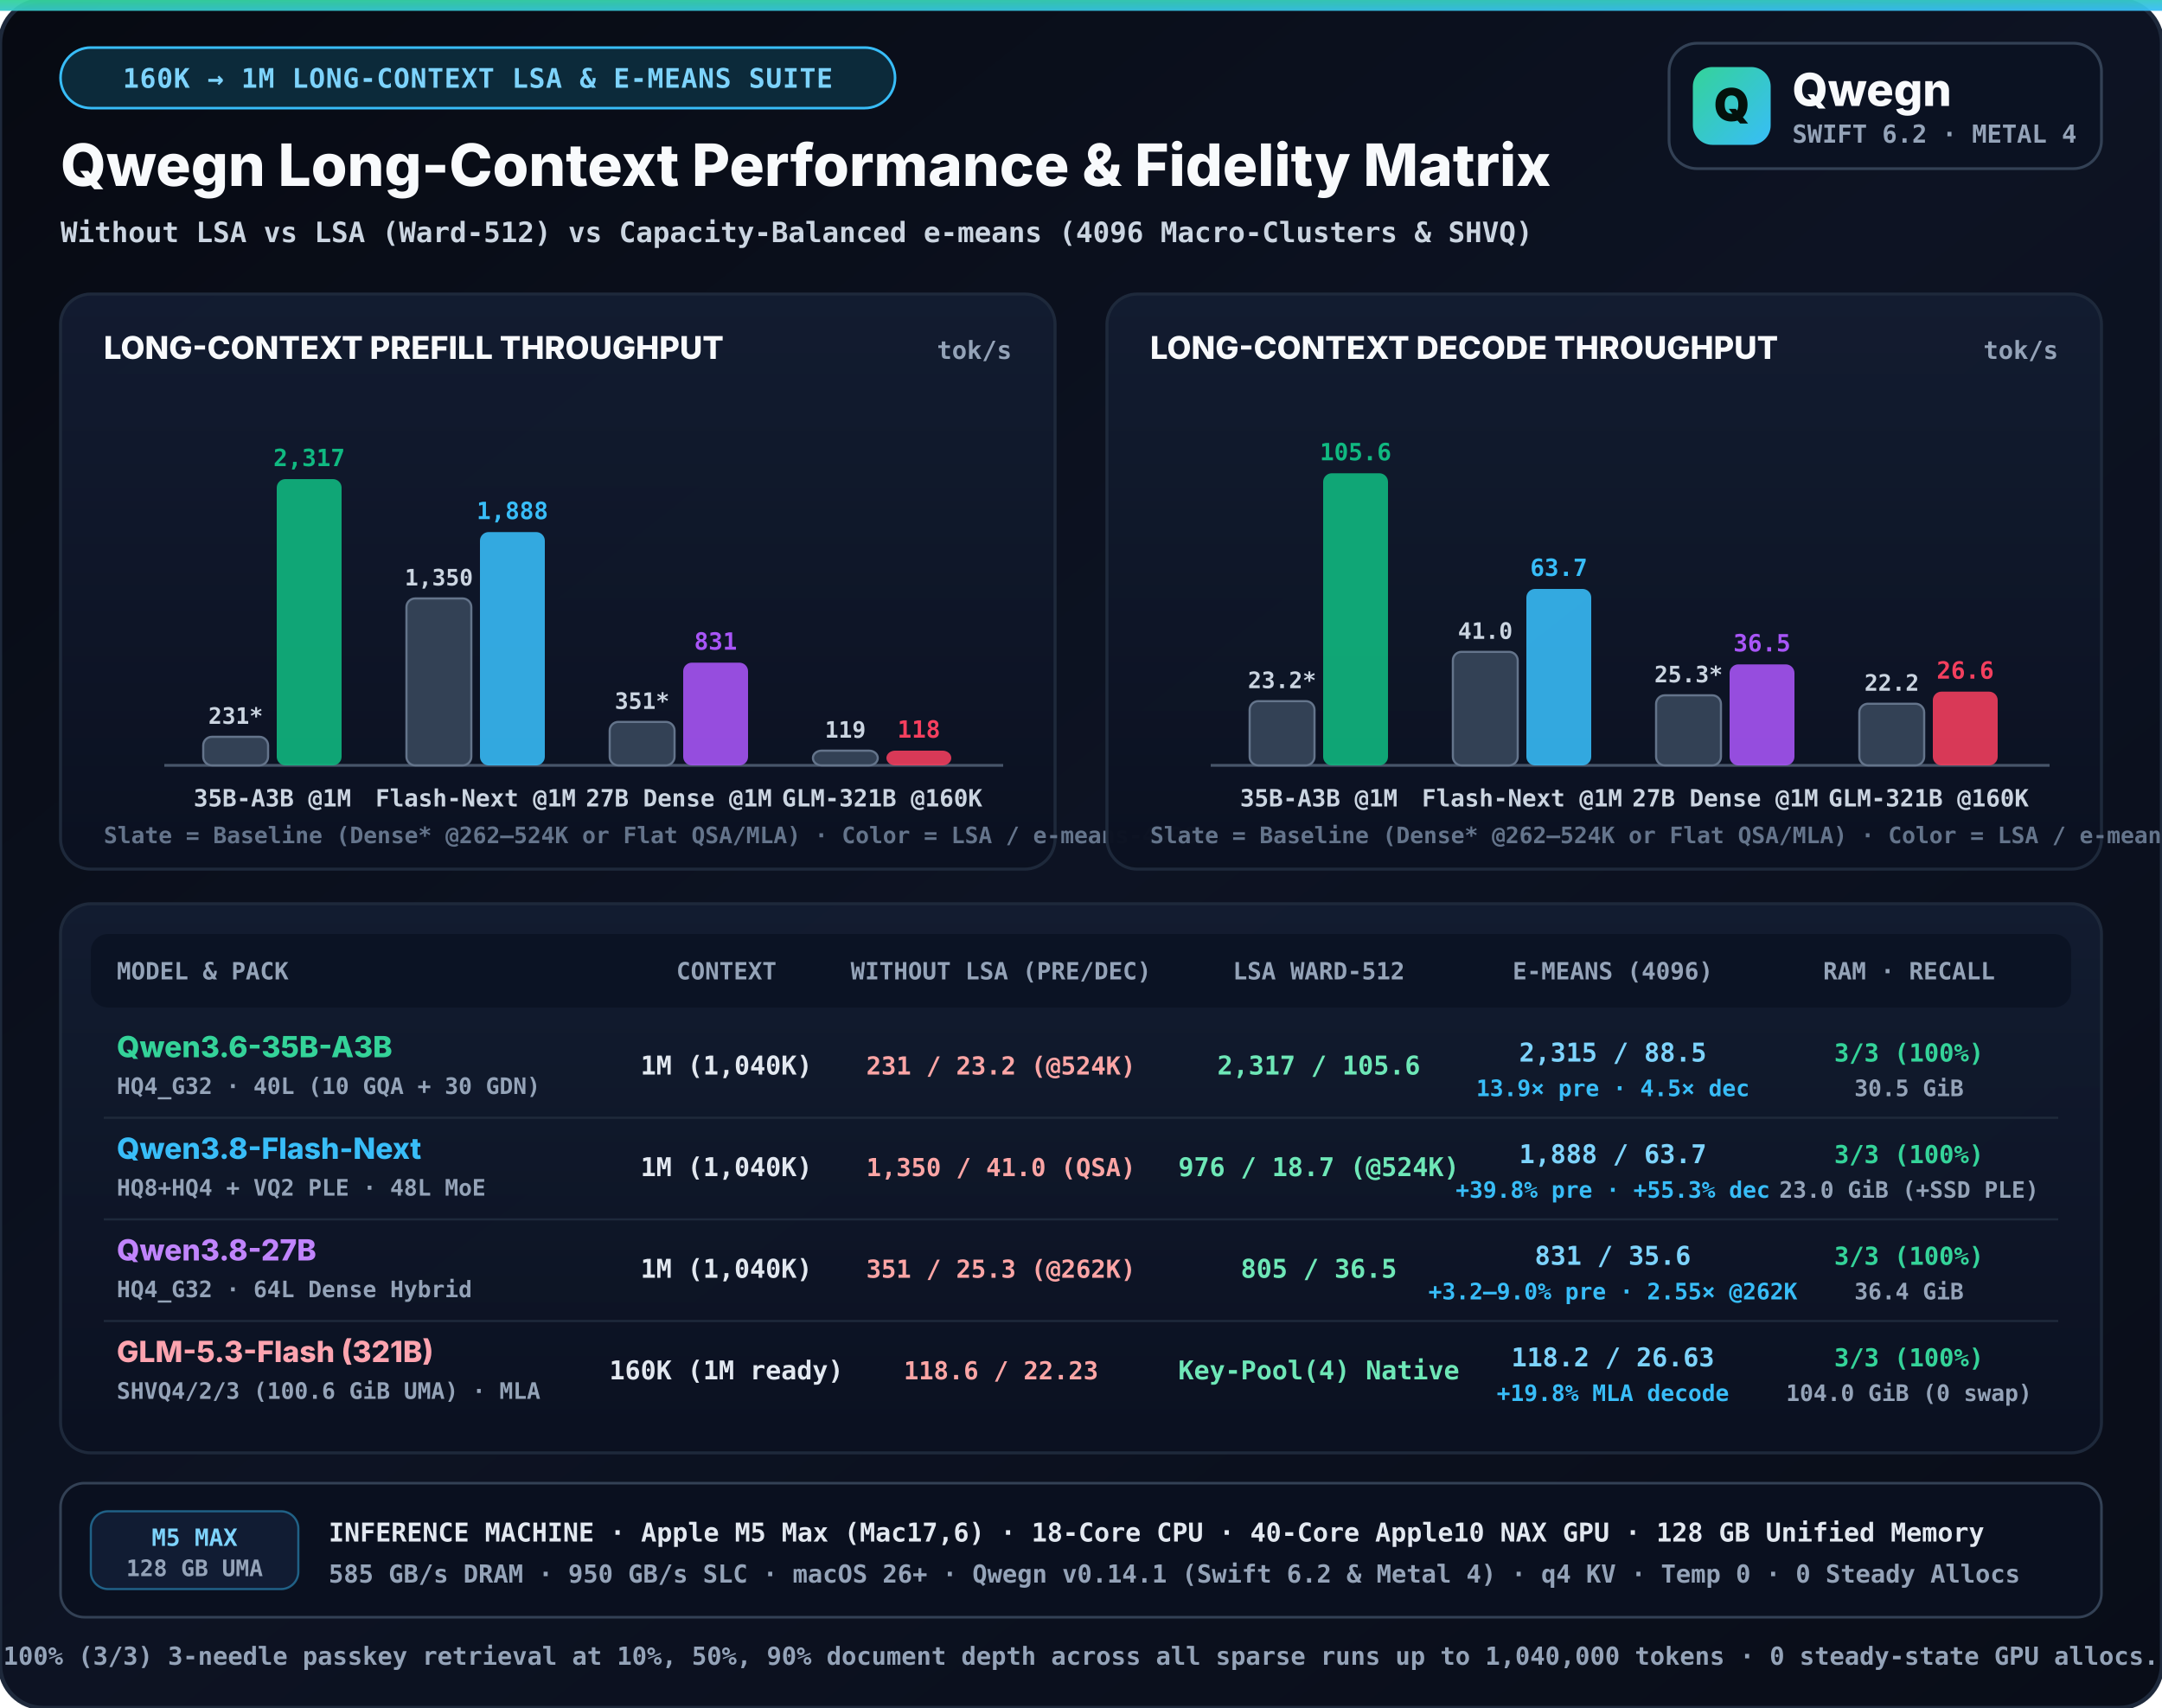
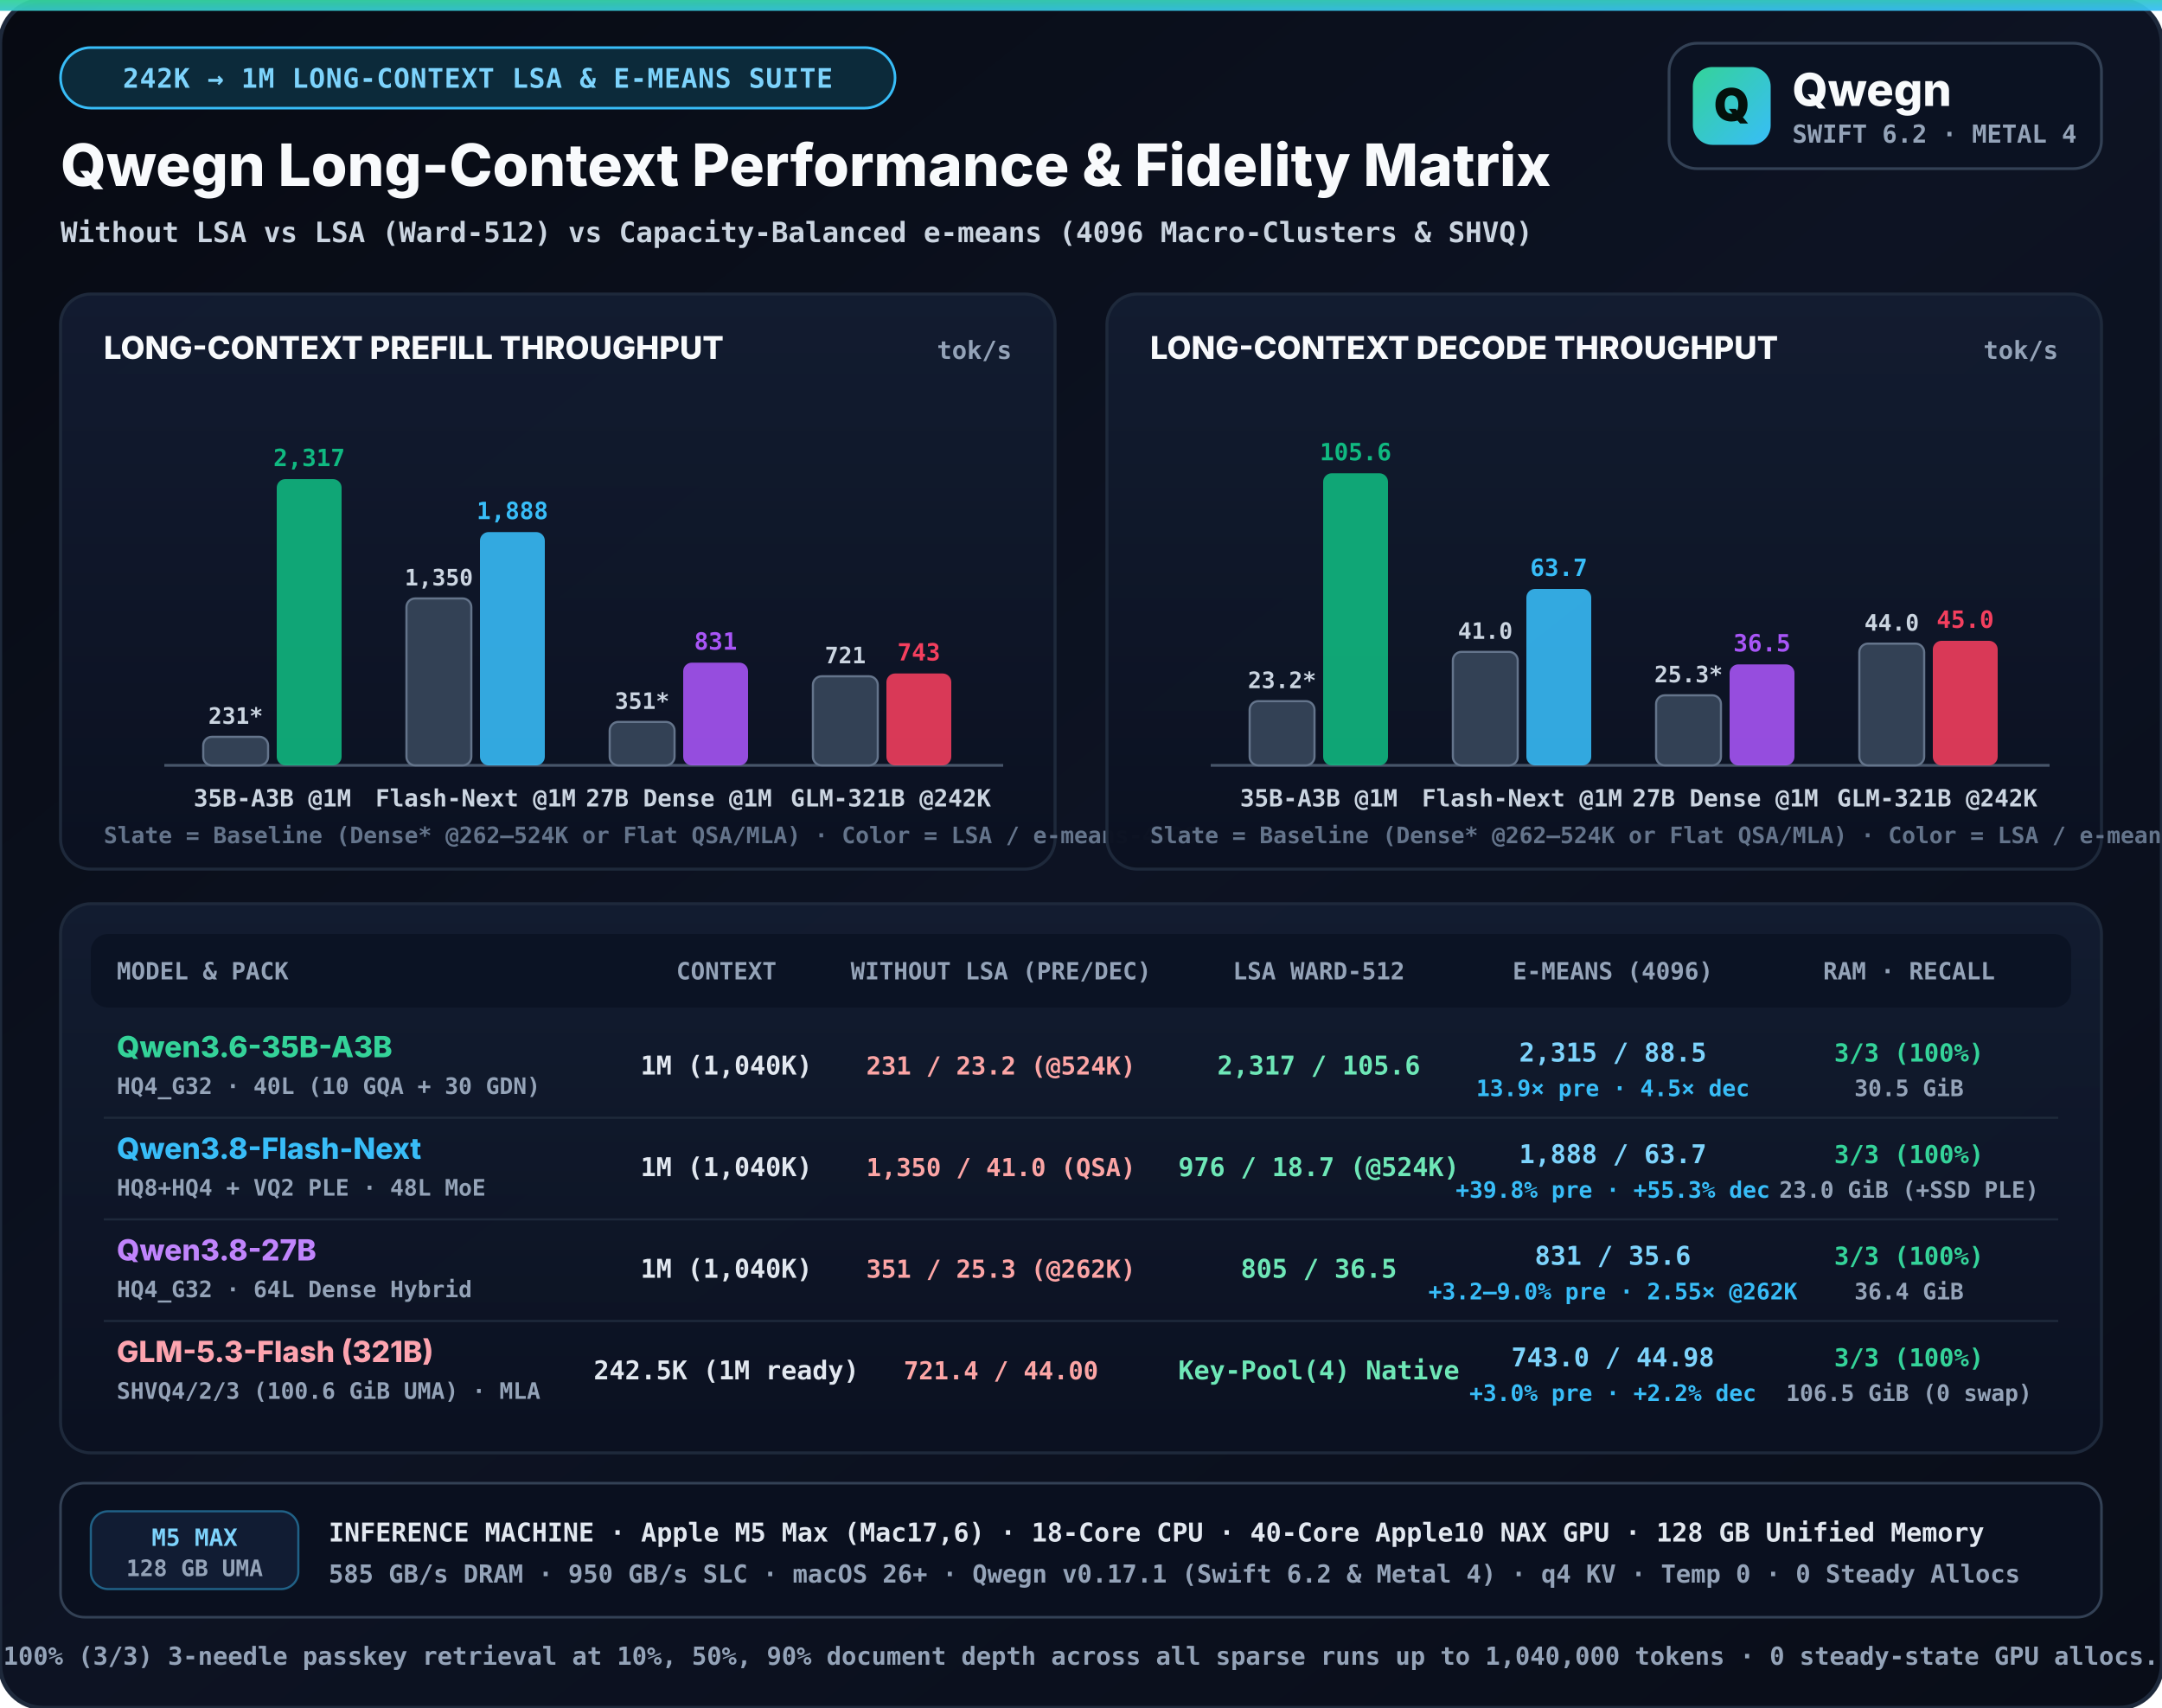
<svg xmlns="http://www.w3.org/2000/svg" viewBox="0 0 1000 790" width="1000" height="790">
  <defs>
    <linearGradient id="bg" x1="0" y1="0" x2="1" y2="1">
      <stop offset="0" stop-color="#070a12" />
      <stop offset="0.5" stop-color="#0d1323" />
      <stop offset="1" stop-color="#090d18" />
    </linearGradient>
    <linearGradient id="card" x1="0" y1="0" x2="0" y2="1">
      <stop offset="0" stop-color="#131c31" stop-opacity="0.96" />
      <stop offset="1" stop-color="#0b1120" stop-opacity="0.98" />
    </linearGradient>
    <linearGradient id="mark" x1="0" y1="0" x2="1" y2="1">
      <stop offset="0" stop-color="#34d399" />
      <stop offset="1" stop-color="#38bdf8" />
    </linearGradient>
  </defs>
  <style>
    svg { text-rendering: geometricPrecision; -webkit-font-smoothing: antialiased; }
    .sans { font-family: -apple-system, BlinkMacSystemFont, "SF Pro Display", "Inter", "Segoe UI", system-ui, sans-serif; }
    .mono { font-family: "SF Mono", "JetBrains Mono", Menlo, Consolas, monospace; font-weight: 600; }
  </style>
  <rect width="1000" height="790" rx="20" fill="url(#bg)" stroke="#1e293b" stroke-width="2" />
  <rect x="0" y="0" width="1000" height="5" fill="url(#mark)" opacity="0.95" />
  <g transform="translate(28, 22)">
    <rect x="0" y="0" width="386" height="28" rx="14" fill="#0c2a3a" stroke="#38bdf8" stroke-width="1.2" />
-     <text x="193" y="18.6" text-anchor="middle" class="mono" font-size="12.5" font-weight="700" fill="#7dd3fc" letter-spacing="0.3">160K → 1M LONG-CONTEXT LSA &amp; E-MEANS SUITE</text>
+     <text x="193" y="18.6" text-anchor="middle" class="mono" font-size="12.5" font-weight="700" fill="#7dd3fc" letter-spacing="0.3">242K → 1M LONG-CONTEXT LSA &amp; E-MEANS SUITE</text>
    <text x="0" y="64" class="sans" font-size="27" font-weight="800" fill="#f8fafc">Qwegn Long-Context Performance &amp; Fidelity Matrix</text>
    <text x="0" y="90" class="mono" font-size="13" fill="#cbd5e1">Without LSA vs LSA (Ward-512) vs Capacity-Balanced e-means (4096 Macro-Clusters &amp; SHVQ)</text>
  </g>
  <g transform="translate(772, 20)">
    <rect width="200" height="58" rx="13" fill="#0b1222" stroke="#334155" stroke-width="1.3" />
    <rect x="11" y="11" width="36" height="36" rx="9" fill="url(#mark)" />
    <text x="29" y="36" text-anchor="middle" class="sans" font-size="21" font-weight="900" fill="#04110c">Q</text>
    <text x="57" y="29" class="sans" font-size="21" font-weight="800" fill="#f8fafc">Qwegn</text>
    <text x="57" y="46" class="mono" font-size="11.5" font-weight="700" fill="#94a3b8">SWIFT 6.2 · METAL 4</text>
  </g>
  <g transform="translate(28, 136)">
    <rect width="460" height="266" rx="14" fill="url(#card)" stroke="#1e293b" stroke-width="1.4" />
    <text x="20" y="30" class="sans" font-size="14.5" font-weight="800" fill="#f8fafc">LONG-CONTEXT PREFILL THROUGHPUT</text>
    <text x="440" y="30" text-anchor="end" class="mono" font-size="11.5" fill="#94a3b8">tok/s</text>
    <line x1="48" y1="218.0" x2="436" y2="218.0" stroke="#475569" stroke-width="1.3" />
    <rect x="66.0" y="204.8" width="30" height="13.2" rx="4" fill="#334155" stroke="#64748b" stroke-width="1" />
    <rect x="100.0" y="85.6" width="30" height="132.4" rx="4" fill="#10b981" fill-opacity="0.88" />
    <text x="81.0" y="198.8" text-anchor="middle" class="mono" font-size="10.5" fill="#cbd5e1">231*</text>
    <text x="115.0" y="79.6" text-anchor="middle" class="mono" font-size="11" font-weight="800" fill="#10b981">2,317</text>
    <text x="98.0" y="237.0" text-anchor="middle" class="mono" font-size="11" fill="#cbd5e1">35B-A3B @1M</text>
    <rect x="160.0" y="140.8" width="30" height="77.2" rx="4" fill="#334155" stroke="#64748b" stroke-width="1" />
    <rect x="194.0" y="110.1" width="30" height="107.9" rx="4" fill="#38bdf8" fill-opacity="0.88" />
    <text x="175.0" y="134.8" text-anchor="middle" class="mono" font-size="10.5" fill="#cbd5e1">1,350</text>
    <text x="209.0" y="104.1" text-anchor="middle" class="mono" font-size="11" font-weight="800" fill="#38bdf8">1,888</text>
    <text x="192.0" y="237.0" text-anchor="middle" class="mono" font-size="11" fill="#cbd5e1">Flash-Next @1M</text>
    <rect x="254.0" y="197.9" width="30" height="20.1" rx="4" fill="#334155" stroke="#64748b" stroke-width="1" />
    <rect x="288.0" y="170.5" width="30" height="47.5" rx="4" fill="#a855f7" fill-opacity="0.88" />
    <text x="269.0" y="191.9" text-anchor="middle" class="mono" font-size="10.5" fill="#cbd5e1">351*</text>
    <text x="303.0" y="164.5" text-anchor="middle" class="mono" font-size="11" font-weight="800" fill="#a855f7">831</text>
    <text x="286.0" y="237.0" text-anchor="middle" class="mono" font-size="11" fill="#cbd5e1">27B Dense @1M</text>
-     <rect x="348.0" y="211.2" width="30" height="6.8" rx="4" fill="#334155" stroke="#64748b" stroke-width="1" />
-     <rect x="382.0" y="211.2" width="30" height="6.8" rx="4" fill="#f43f5e" fill-opacity="0.88" />
-     <text x="363.0" y="205.2" text-anchor="middle" class="mono" font-size="10.5" fill="#cbd5e1">119</text>
-     <text x="397.0" y="205.2" text-anchor="middle" class="mono" font-size="11" font-weight="800" fill="#f43f5e">118</text>
-     <text x="380.0" y="237.0" text-anchor="middle" class="mono" font-size="11" fill="#cbd5e1">GLM-321B @160K</text>
+     <rect x="348.0" y="176.8" width="30" height="41.2" rx="4" fill="#334155" stroke="#64748b" stroke-width="1" />
+     <rect x="382.0" y="175.5" width="30" height="42.5" rx="4" fill="#f43f5e" fill-opacity="0.88" />
+     <text x="363.0" y="170.8" text-anchor="middle" class="mono" font-size="10.5" fill="#cbd5e1">721</text>
+     <text x="397.0" y="169.5" text-anchor="middle" class="mono" font-size="11" font-weight="800" fill="#f43f5e">743</text>
+     <text x="384.0" y="237.0" text-anchor="middle" class="mono" font-size="11" fill="#cbd5e1">GLM-321B @242K</text>
    <text x="20" y="254" class="mono" font-size="10.5" fill="#64748b">Slate = Baseline (Dense* @262–524K or Flat QSA/MLA) · Color = LSA / e-means-4096</text>
  </g>
  <g transform="translate(512, 136)">
    <rect width="460" height="266" rx="14" fill="url(#card)" stroke="#1e293b" stroke-width="1.4" />
    <text x="20" y="30" class="sans" font-size="14.5" font-weight="800" fill="#f8fafc">LONG-CONTEXT DECODE THROUGHPUT</text>
    <text x="440" y="30" text-anchor="end" class="mono" font-size="11.5" fill="#94a3b8">tok/s</text>
    <line x1="48" y1="218.0" x2="436" y2="218.0" stroke="#475569" stroke-width="1.3" />
    <rect x="66.0" y="188.3" width="30" height="29.7" rx="4" fill="#334155" stroke="#64748b" stroke-width="1" />
    <rect x="100.0" y="82.9" width="30" height="135.1" rx="4" fill="#10b981" fill-opacity="0.88" />
    <text x="81.0" y="182.3" text-anchor="middle" class="mono" font-size="10.5" fill="#cbd5e1">23.2*</text>
    <text x="115.0" y="76.9" text-anchor="middle" class="mono" font-size="11" font-weight="800" fill="#10b981">105.6</text>
    <text x="98.0" y="237.0" text-anchor="middle" class="mono" font-size="11" fill="#cbd5e1">35B-A3B @1M</text>
    <rect x="160.0" y="165.5" width="30" height="52.5" rx="4" fill="#334155" stroke="#64748b" stroke-width="1" />
    <rect x="194.0" y="136.4" width="30" height="81.6" rx="4" fill="#38bdf8" fill-opacity="0.88" />
    <text x="175.0" y="159.5" text-anchor="middle" class="mono" font-size="10.5" fill="#cbd5e1">41.0</text>
    <text x="209.0" y="130.4" text-anchor="middle" class="mono" font-size="11" font-weight="800" fill="#38bdf8">63.7</text>
    <text x="192.0" y="237.0" text-anchor="middle" class="mono" font-size="11" fill="#cbd5e1">Flash-Next @1M</text>
    <rect x="254.0" y="185.6" width="30" height="32.4" rx="4" fill="#334155" stroke="#64748b" stroke-width="1" />
    <rect x="288.0" y="171.3" width="30" height="46.7" rx="4" fill="#a855f7" fill-opacity="0.88" />
    <text x="269.0" y="179.6" text-anchor="middle" class="mono" font-size="10.5" fill="#cbd5e1">25.3*</text>
    <text x="303.0" y="165.3" text-anchor="middle" class="mono" font-size="11" font-weight="800" fill="#a855f7">36.5</text>
    <text x="286.0" y="237.0" text-anchor="middle" class="mono" font-size="11" fill="#cbd5e1">27B Dense @1M</text>
-     <rect x="348.0" y="189.5" width="30" height="28.5" rx="4" fill="#334155" stroke="#64748b" stroke-width="1" />
-     <rect x="382.0" y="183.9" width="30" height="34.1" rx="4" fill="#f43f5e" fill-opacity="0.88" />
-     <text x="363.0" y="183.5" text-anchor="middle" class="mono" font-size="10.5" fill="#cbd5e1">22.2</text>
-     <text x="397.0" y="177.9" text-anchor="middle" class="mono" font-size="11" font-weight="800" fill="#f43f5e">26.6</text>
-     <text x="380.0" y="237.0" text-anchor="middle" class="mono" font-size="11" fill="#cbd5e1">GLM-321B @160K</text>
+     <rect x="348.0" y="161.7" width="30" height="56.3" rx="4" fill="#334155" stroke="#64748b" stroke-width="1" />
+     <rect x="382.0" y="160.4" width="30" height="57.6" rx="4" fill="#f43f5e" fill-opacity="0.88" />
+     <text x="363.0" y="155.7" text-anchor="middle" class="mono" font-size="10.5" fill="#cbd5e1">44.0</text>
+     <text x="397.0" y="154.4" text-anchor="middle" class="mono" font-size="11" font-weight="800" fill="#f43f5e">45.0</text>
+     <text x="384.0" y="237.0" text-anchor="middle" class="mono" font-size="11" fill="#cbd5e1">GLM-321B @242K</text>
    <text x="20" y="254" class="mono" font-size="10.5" fill="#64748b">Slate = Baseline (Dense* @262–524K or Flat QSA/MLA) · Color = LSA / e-means-4096</text>
  </g>
  <g transform="translate(28, 418)">
    <rect width="944" height="254" rx="14" fill="url(#card)" stroke="#1e293b" stroke-width="1.4" />
    <rect x="14" y="14" width="916" height="34" rx="8" fill="#0b1324" />
    <text x="26" y="35" text-anchor="start" class="mono" font-size="11" font-weight="800" fill="#94a3b8">MODEL &amp; PACK</text>
    <text x="308" y="35" text-anchor="middle" class="mono" font-size="11" font-weight="800" fill="#94a3b8">CONTEXT</text>
    <text x="435" y="35" text-anchor="middle" class="mono" font-size="11" font-weight="800" fill="#94a3b8">WITHOUT LSA (PRE/DEC)</text>
    <text x="582" y="35" text-anchor="middle" class="mono" font-size="11" font-weight="800" fill="#94a3b8">LSA WARD-512</text>
    <text x="718" y="35" text-anchor="middle" class="mono" font-size="11" font-weight="800" fill="#94a3b8">E-MEANS (4096)</text>
    <text x="855" y="35" text-anchor="middle" class="mono" font-size="11" font-weight="800" fill="#94a3b8">RAM · RECALL</text>
    <text x="26" y="71" class="sans" font-size="13.5" font-weight="800" fill="#34d399">Qwen3.6-35B-A3B</text>
    <text x="26" y="88" class="mono" font-size="10.5" fill="#94a3b8">HQ4_G32 · 40L (10 GQA + 30 GDN)</text>
    <text x="308" y="79" text-anchor="middle" class="mono" font-size="12" fill="#e2e8f0">1M (1,040K)</text>
    <text x="435" y="79" text-anchor="middle" class="mono" font-size="11.5" fill="#fca5a5">231 / 23.2 (@524K)</text>
    <text x="582" y="79" text-anchor="middle" class="mono" font-size="12" fill="#6ee7b7">2,317 / 105.6</text>
    <text x="718" y="73" text-anchor="middle" class="mono" font-size="12" font-weight="800" fill="#7dd3fc">2,315 / 88.5</text>
    <text x="718" y="89" text-anchor="middle" class="mono" font-size="10.5" fill="#38bdf8">13.9× pre · 4.5× dec</text>
    <text x="855" y="73" text-anchor="middle" class="mono" font-size="11.5" font-weight="700" fill="#34d399">3/3 (100%)</text>
    <text x="855" y="89" text-anchor="middle" class="mono" font-size="10.5" fill="#94a3b8">30.5 GiB</text>
    <line x1="20" y1="99" x2="924" y2="99" stroke="#1e293b" stroke-width="1" />
    <text x="26" y="118" class="sans" font-size="13.5" font-weight="800" fill="#38bdf8">Qwen3.8-Flash-Next</text>
    <text x="26" y="135" class="mono" font-size="10.5" fill="#94a3b8">HQ8+HQ4 + VQ2 PLE · 48L MoE</text>
    <text x="308" y="126" text-anchor="middle" class="mono" font-size="12" fill="#e2e8f0">1M (1,040K)</text>
    <text x="435" y="126" text-anchor="middle" class="mono" font-size="11.5" fill="#fca5a5">1,350 / 41.0 (QSA)</text>
    <text x="582" y="126" text-anchor="middle" class="mono" font-size="12" fill="#6ee7b7">976 / 18.7 (@524K)</text>
    <text x="718" y="120" text-anchor="middle" class="mono" font-size="12" font-weight="800" fill="#7dd3fc">1,888 / 63.7</text>
    <text x="718" y="136" text-anchor="middle" class="mono" font-size="10.5" fill="#38bdf8">+39.8% pre · +55.3% dec</text>
    <text x="855" y="120" text-anchor="middle" class="mono" font-size="11.5" font-weight="700" fill="#34d399">3/3 (100%)</text>
    <text x="855" y="136" text-anchor="middle" class="mono" font-size="10.5" fill="#94a3b8">23.0 GiB (+SSD PLE)</text>
    <line x1="20" y1="146" x2="924" y2="146" stroke="#1e293b" stroke-width="1" />
    <text x="26" y="165" class="sans" font-size="13.5" font-weight="800" fill="#c084fc">Qwen3.8-27B</text>
    <text x="26" y="182" class="mono" font-size="10.5" fill="#94a3b8">HQ4_G32 · 64L Dense Hybrid</text>
    <text x="308" y="173" text-anchor="middle" class="mono" font-size="12" fill="#e2e8f0">1M (1,040K)</text>
    <text x="435" y="173" text-anchor="middle" class="mono" font-size="11.5" fill="#fca5a5">351 / 25.3 (@262K)</text>
    <text x="582" y="173" text-anchor="middle" class="mono" font-size="12" fill="#6ee7b7">805 / 36.5</text>
    <text x="718" y="167" text-anchor="middle" class="mono" font-size="12" font-weight="800" fill="#7dd3fc">831 / 35.6</text>
    <text x="718" y="183" text-anchor="middle" class="mono" font-size="10.5" fill="#38bdf8">+3.2–9.0% pre · 2.55× @262K</text>
    <text x="855" y="167" text-anchor="middle" class="mono" font-size="11.5" font-weight="700" fill="#34d399">3/3 (100%)</text>
    <text x="855" y="183" text-anchor="middle" class="mono" font-size="10.5" fill="#94a3b8">36.4 GiB</text>
    <line x1="20" y1="193" x2="924" y2="193" stroke="#1e293b" stroke-width="1" />
    <text x="26" y="212" class="sans" font-size="13.5" font-weight="800" fill="#fda4af">GLM-5.3-Flash (321B)</text>
    <text x="26" y="229" class="mono" font-size="10.5" fill="#94a3b8">SHVQ4/2/3 (100.6 GiB UMA) · MLA</text>
-     <text x="308" y="220" text-anchor="middle" class="mono" font-size="12" fill="#e2e8f0">160K (1M ready)</text>
-     <text x="435" y="220" text-anchor="middle" class="mono" font-size="11.5" fill="#fca5a5">118.6 / 22.23</text>
+     <text x="308" y="220" text-anchor="middle" class="mono" font-size="12" fill="#e2e8f0">242.5K (1M ready)</text>
+     <text x="435" y="220" text-anchor="middle" class="mono" font-size="11.5" fill="#fca5a5">721.4 / 44.00</text>
    <text x="582" y="220" text-anchor="middle" class="mono" font-size="12" fill="#6ee7b7">Key-Pool(4) Native</text>
-     <text x="718" y="214" text-anchor="middle" class="mono" font-size="12" font-weight="800" fill="#7dd3fc">118.2 / 26.63</text>
-     <text x="718" y="230" text-anchor="middle" class="mono" font-size="10.5" fill="#38bdf8">+19.8% MLA decode</text>
+     <text x="718" y="214" text-anchor="middle" class="mono" font-size="12" font-weight="800" fill="#7dd3fc">743.0 / 44.98</text>
+     <text x="718" y="230" text-anchor="middle" class="mono" font-size="10.5" fill="#38bdf8">+3.0% pre · +2.2% dec</text>
    <text x="855" y="214" text-anchor="middle" class="mono" font-size="11.5" font-weight="700" fill="#34d399">3/3 (100%)</text>
-     <text x="855" y="230" text-anchor="middle" class="mono" font-size="10.5" fill="#94a3b8">104.0 GiB (0 swap)</text>
+     <text x="855" y="230" text-anchor="middle" class="mono" font-size="10.5" fill="#94a3b8">106.5 GiB (0 swap)</text>
  </g>
  <g transform="translate(28, 686)">
    <rect width="944" height="62" rx="11" fill="#0a101f" stroke="#334155" stroke-width="1.2" />
    <rect x="14" y="13" width="96" height="36" rx="8" fill="#111c33" stroke="#38bdf8" stroke-opacity="0.45" stroke-width="1" />
    <text x="62" y="29" text-anchor="middle" class="mono" font-size="11" font-weight="800" fill="#7dd3fc">M5 MAX</text>
    <text x="62" y="43" text-anchor="middle" class="mono" font-size="10.5" fill="#94a3b8">128 GB UMA</text>
    <text x="124" y="27" class="mono" font-size="12" font-weight="700" fill="#e2e8f0">INFERENCE MACHINE · Apple M5 Max (Mac17,6) · 18-Core CPU · 40-Core Apple10 NAX GPU · 128 GB Unified Memory</text>
-     <text x="124" y="46" class="mono" font-size="11.5" fill="#94a3b8">585 GB/s DRAM · 950 GB/s SLC · macOS 26+ · Qwegn v0.14.1 (Swift 6.2 &amp; Metal 4) · q4 KV · Temp 0 · 0 Steady Allocs</text>
+     <text x="124" y="46" class="mono" font-size="11.5" fill="#94a3b8">585 GB/s DRAM · 950 GB/s SLC · macOS 26+ · Qwegn v0.17.1 (Swift 6.2 &amp; Metal 4) · q4 KV · Temp 0 · 0 Steady Allocs</text>
  </g>
  <text x="500" y="770" text-anchor="middle" class="mono" font-size="11.5" fill="#94a3b8">100% (3/3) 3-needle passkey retrieval at 10%, 50%, 90% document depth across all sparse runs up to 1,040,000 tokens · 0 steady-state GPU allocs.</text>
</svg>
